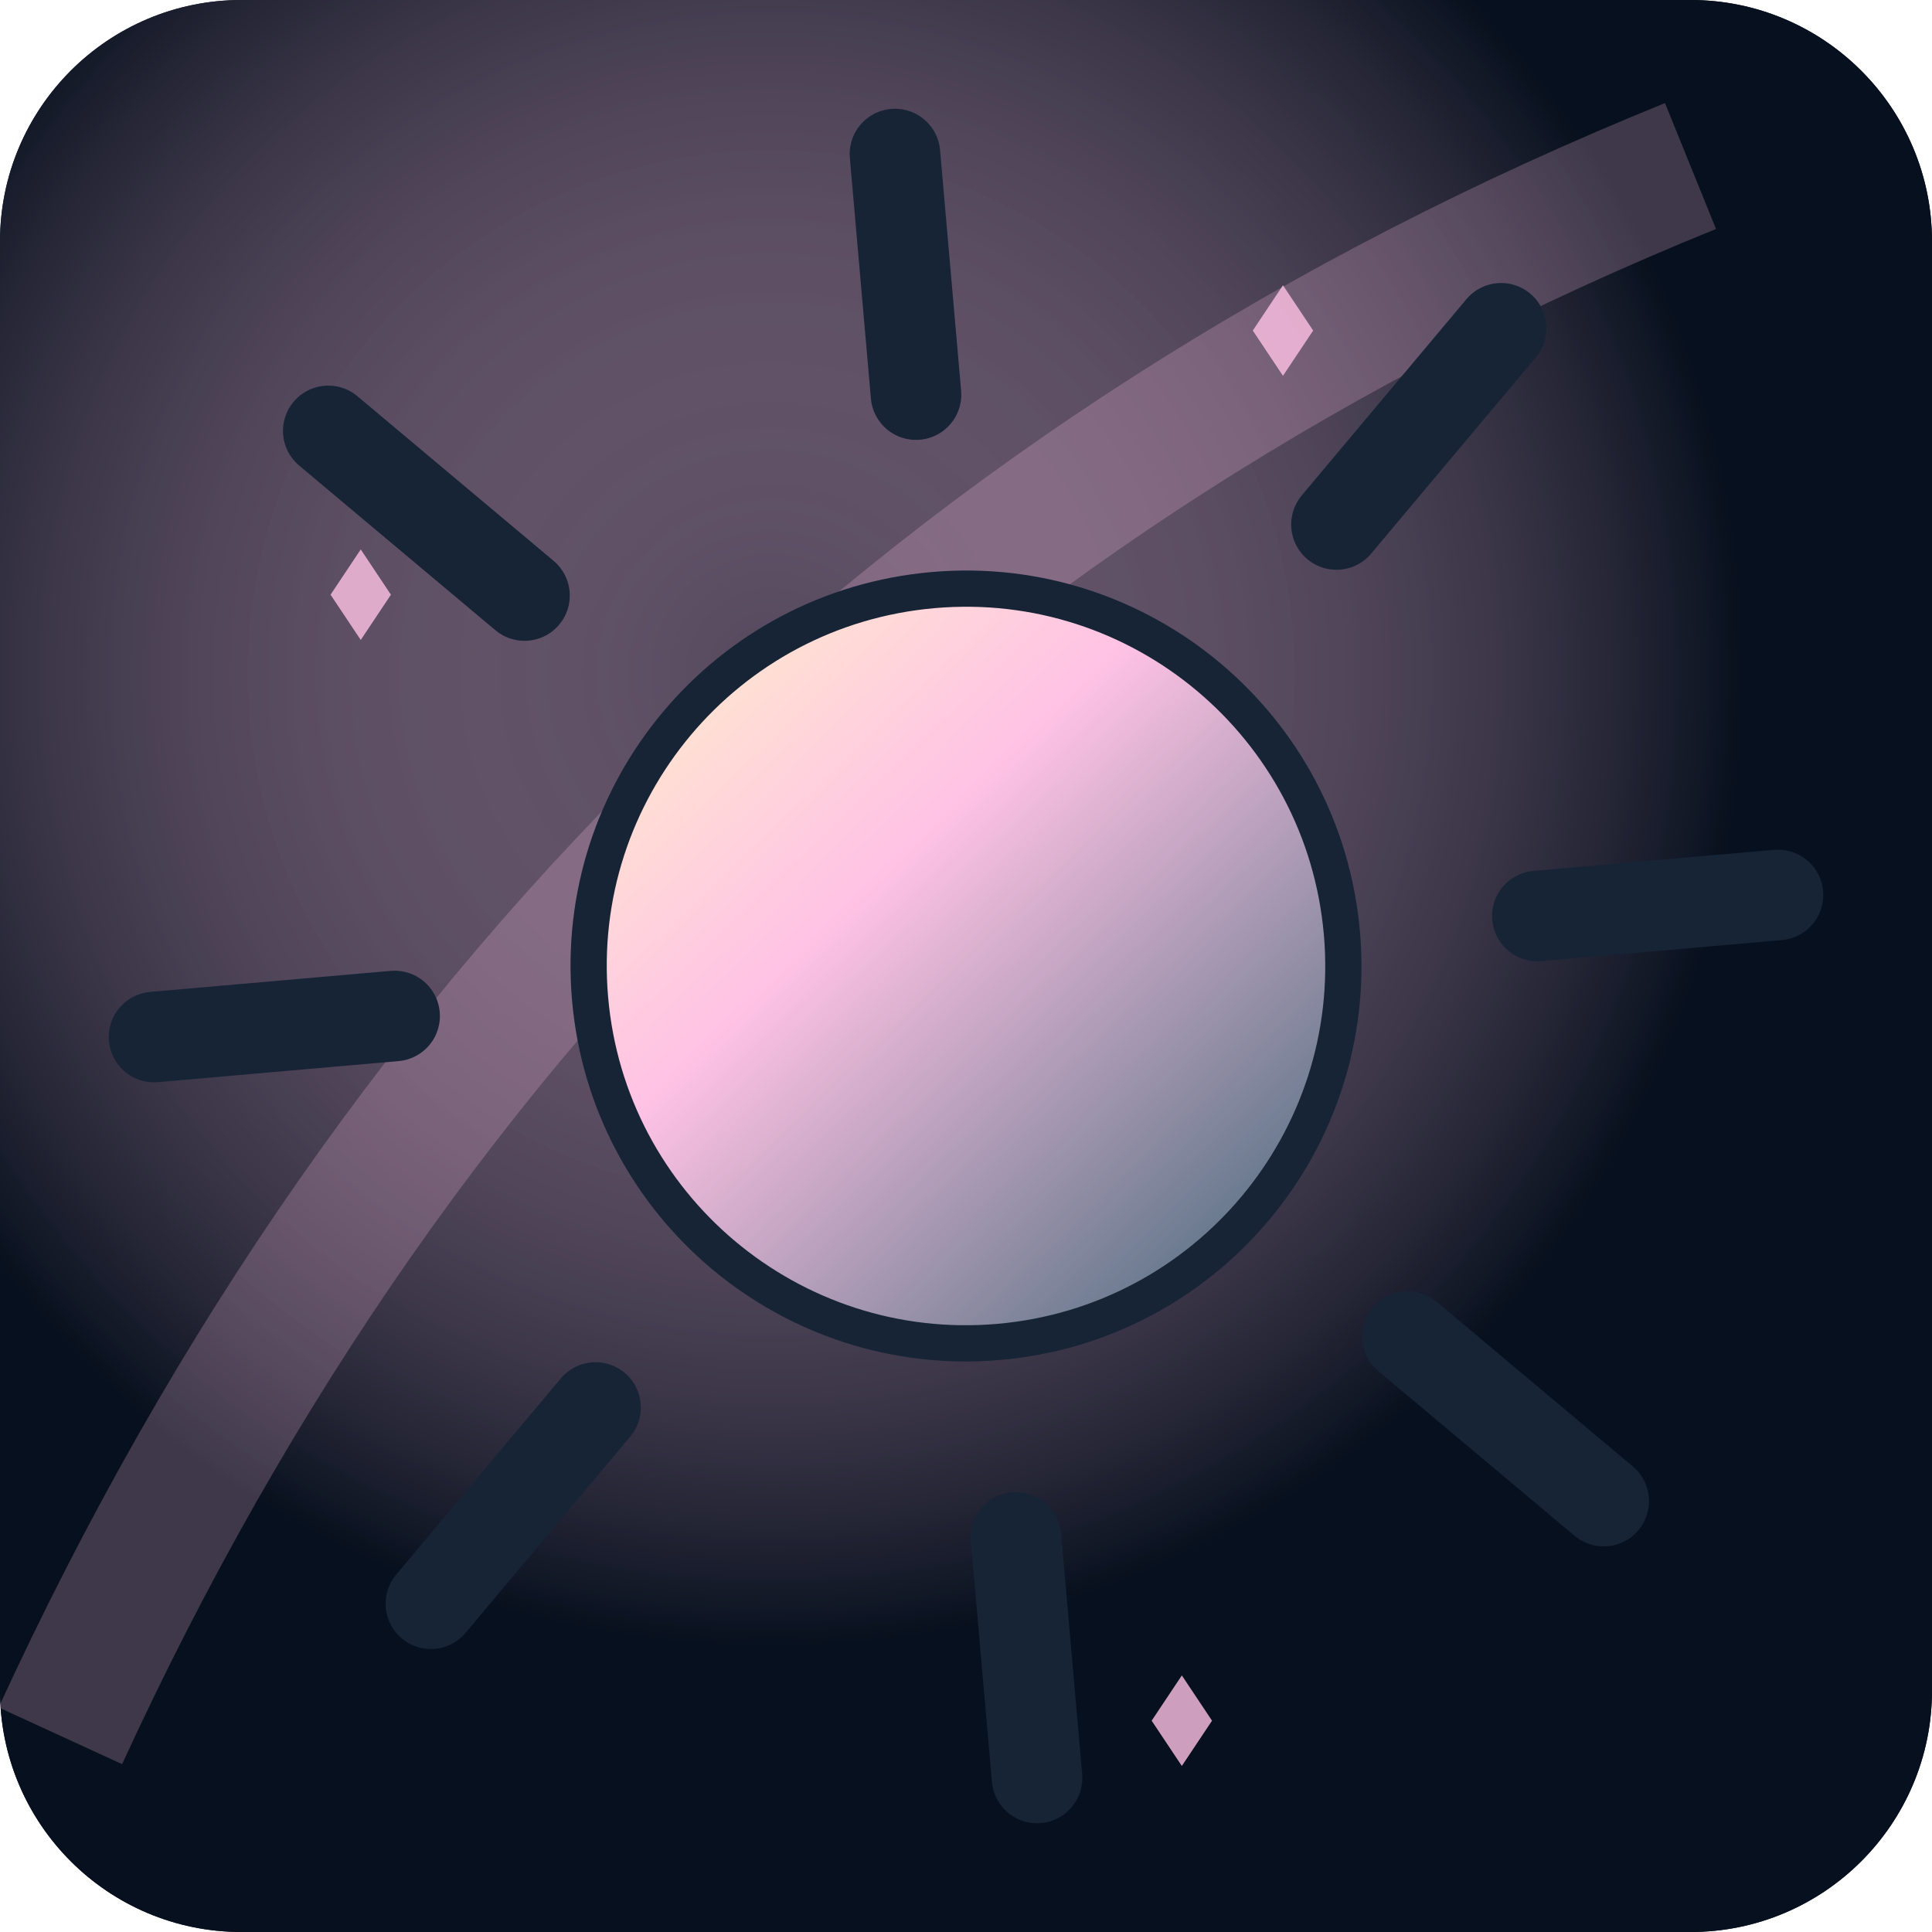
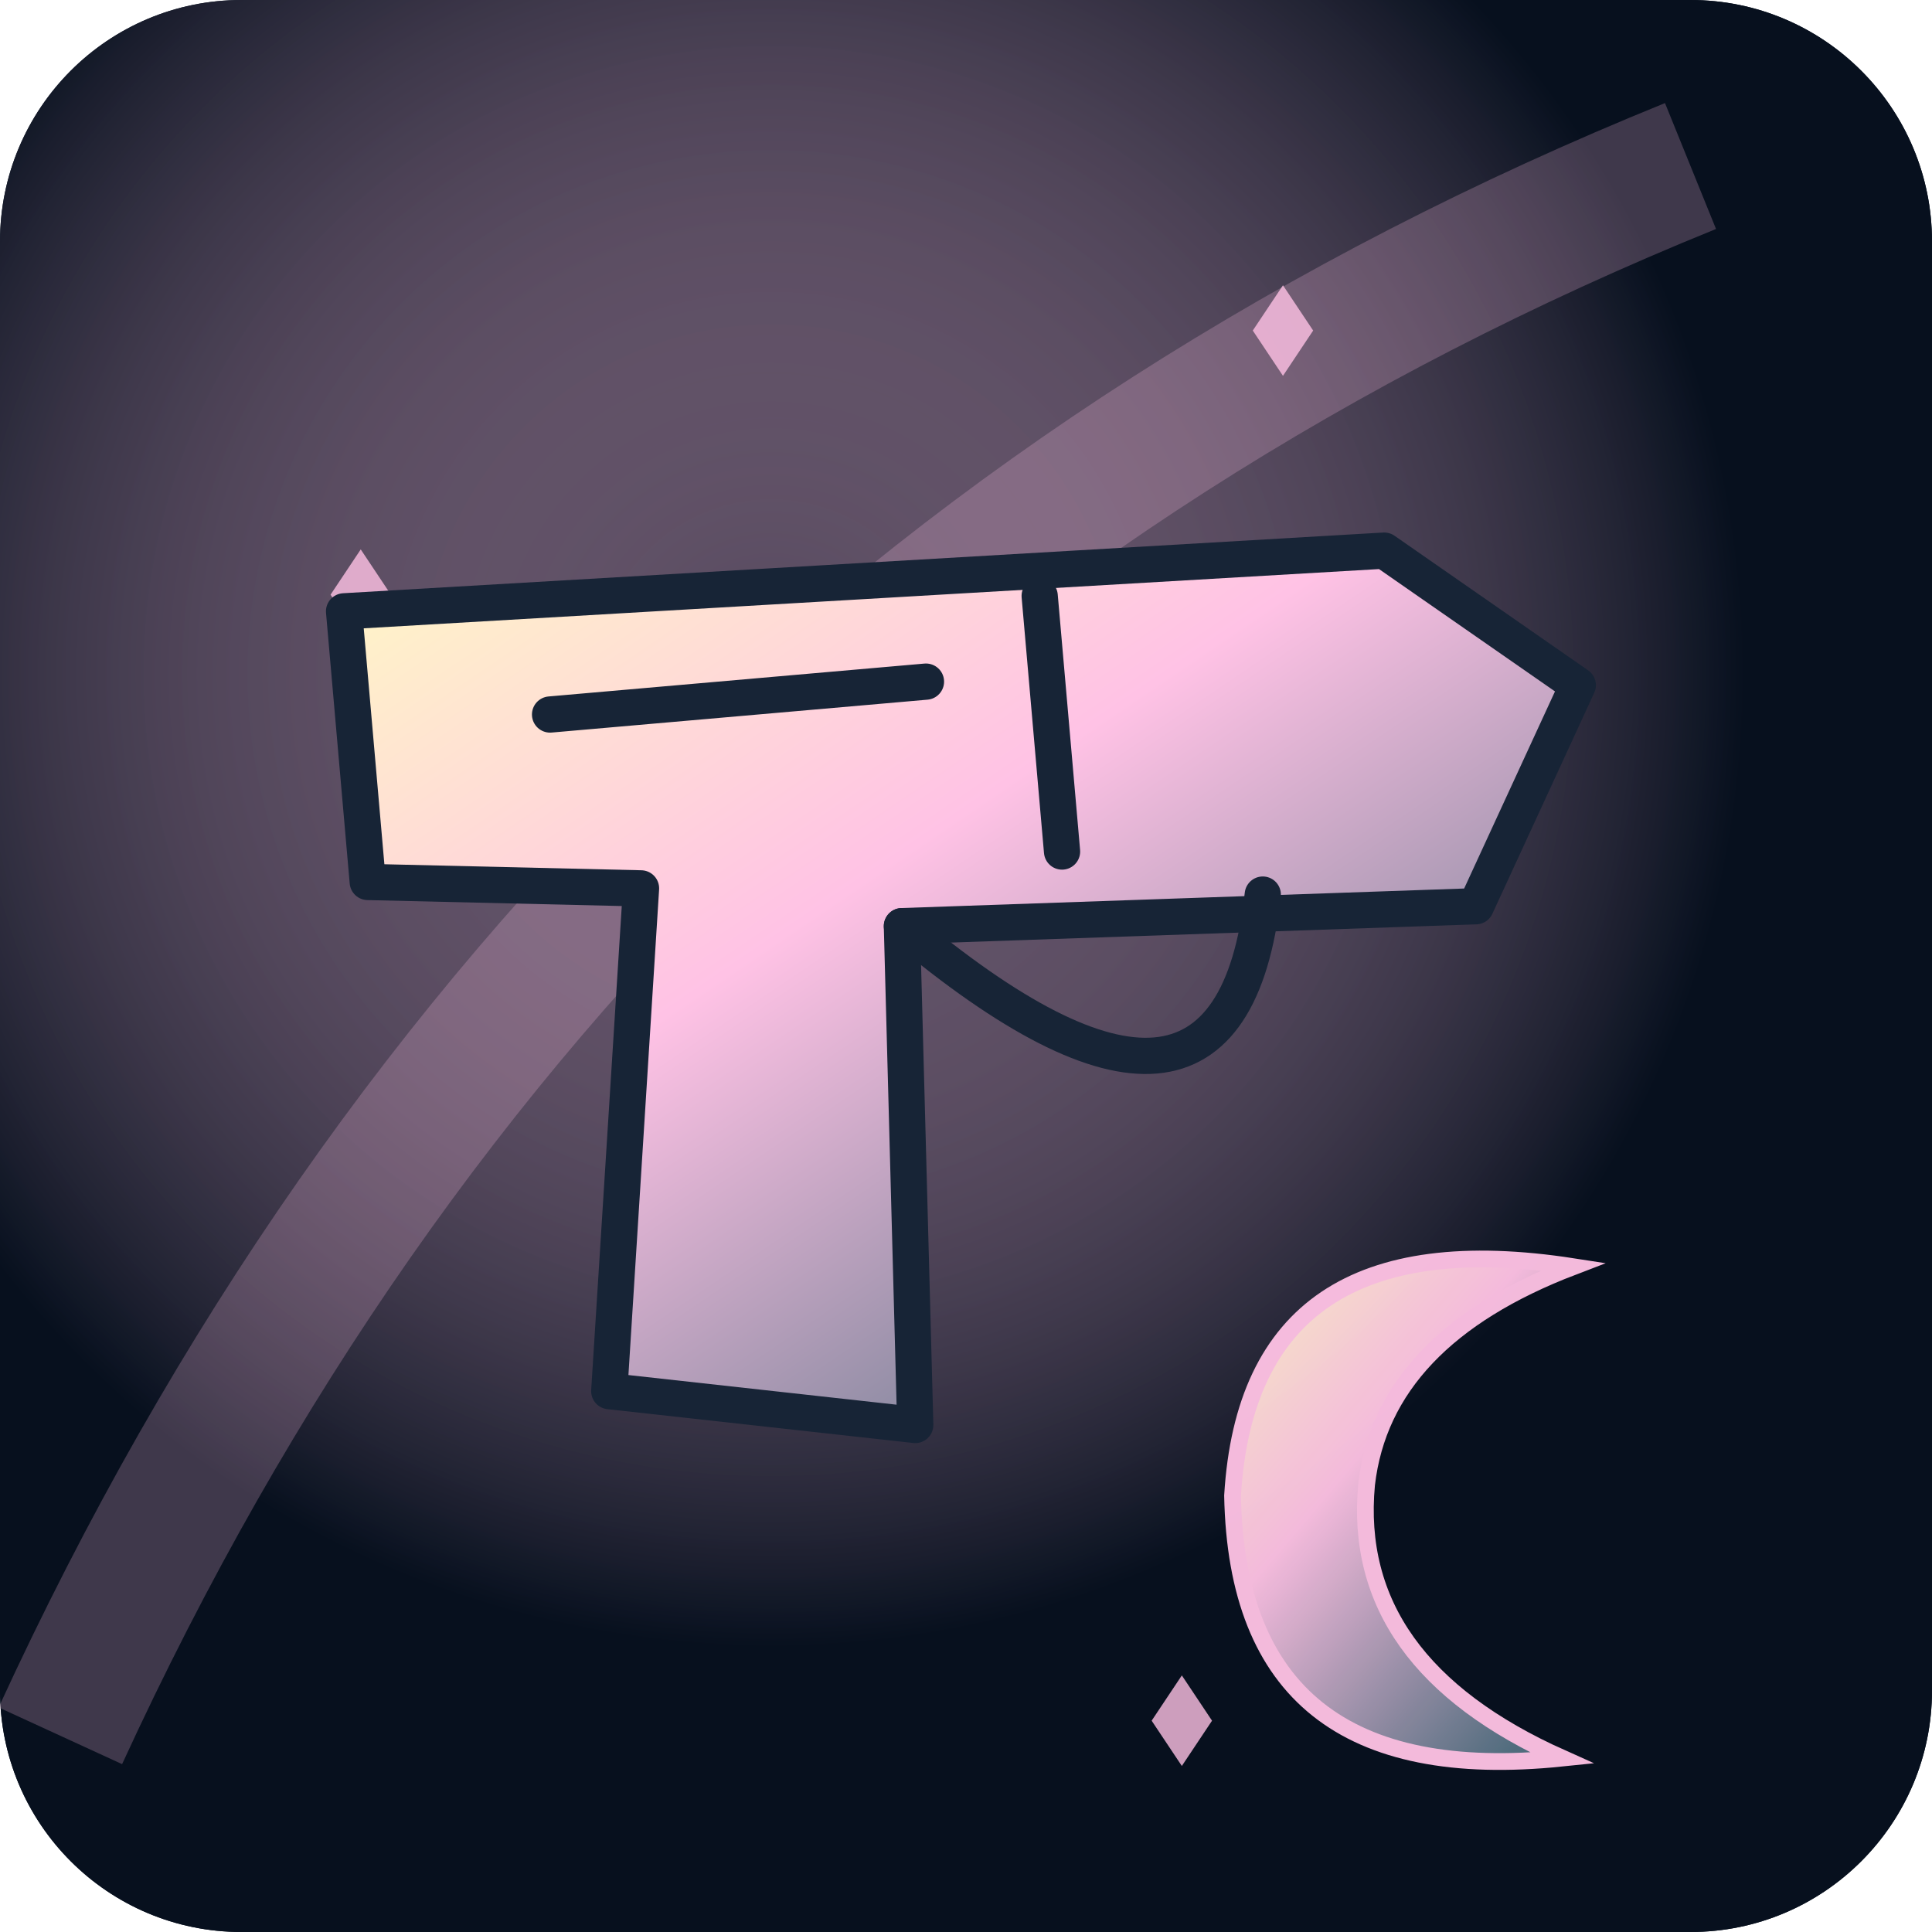
<svg xmlns="http://www.w3.org/2000/svg" viewBox="0 0 128 128">
  <defs>
    <radialGradient id="bg" cx="40%" cy="35%">
      <stop stop-color="#ffc2e5" stop-opacity=".3" />
      <stop offset="1" stop-color="#07101e" />
    </radialGradient>
    <linearGradient id="metal" x2=".8" y2="1">
      <stop stop-color="#fff4c8" />
      <stop offset=".42" stop-color="#ffc2e5" />
      <stop offset="1" stop-color="#547082" />
    </linearGradient>
  </defs>
  <rect width="128" height="128" rx="16" fill="#0a1422" />
  <rect width="128" height="128" rx="16" fill="url(#bg)" />
  <path d="M4 115Q38 41 112 11" fill="none" stroke="#ffc2e5" opacity="0.23" stroke-width="9" />
  <path d="m85.0 18.9 2 3-2 3-2-3Z" fill="#ffc2e5" opacity=".8" />
  <path d="m78.3 111.0 2 3-2 3-2-3Z" fill="#ffc2e5" opacity=".8" />
  <path d="m23.9 36.4 2 3-2 3-2-3Z" fill="#ffc2e5" opacity=".8" />
  <g transform="translate(4 4) rotate(-5 60 60)" fill="url(#metal)" stroke="#172436" stroke-width="2.4" stroke-linejoin="round" stroke-linecap="round">
-     <circle cx="60" cy="60" r="25" />
-     <path d="M60 6v16m0 76v16M6 60h16m76 0h16M21 21l12 12m54 54 12 12M21 99l12-12m54-54 12-12" fill="none" stroke-width="6" />
+     <path d="m21 33 69 2 12 10-8 14-38-2-2 33-20-4 5-33-18-2Z" />
+     <path d="M67 36v17M34 41h25M56 57q20 20 24 0" fill="none" />
+   </g>
+   <g transform="translate(75 78) scale(.37)" opacity=".95" fill="url(#metal)" stroke="#ffc2e5" stroke-width="3">
+     <path d="M79 16Q21 7 18 57q1 53 59 47-38-17-35-49 3-26 37-39Z" />
  </g>
</svg>
